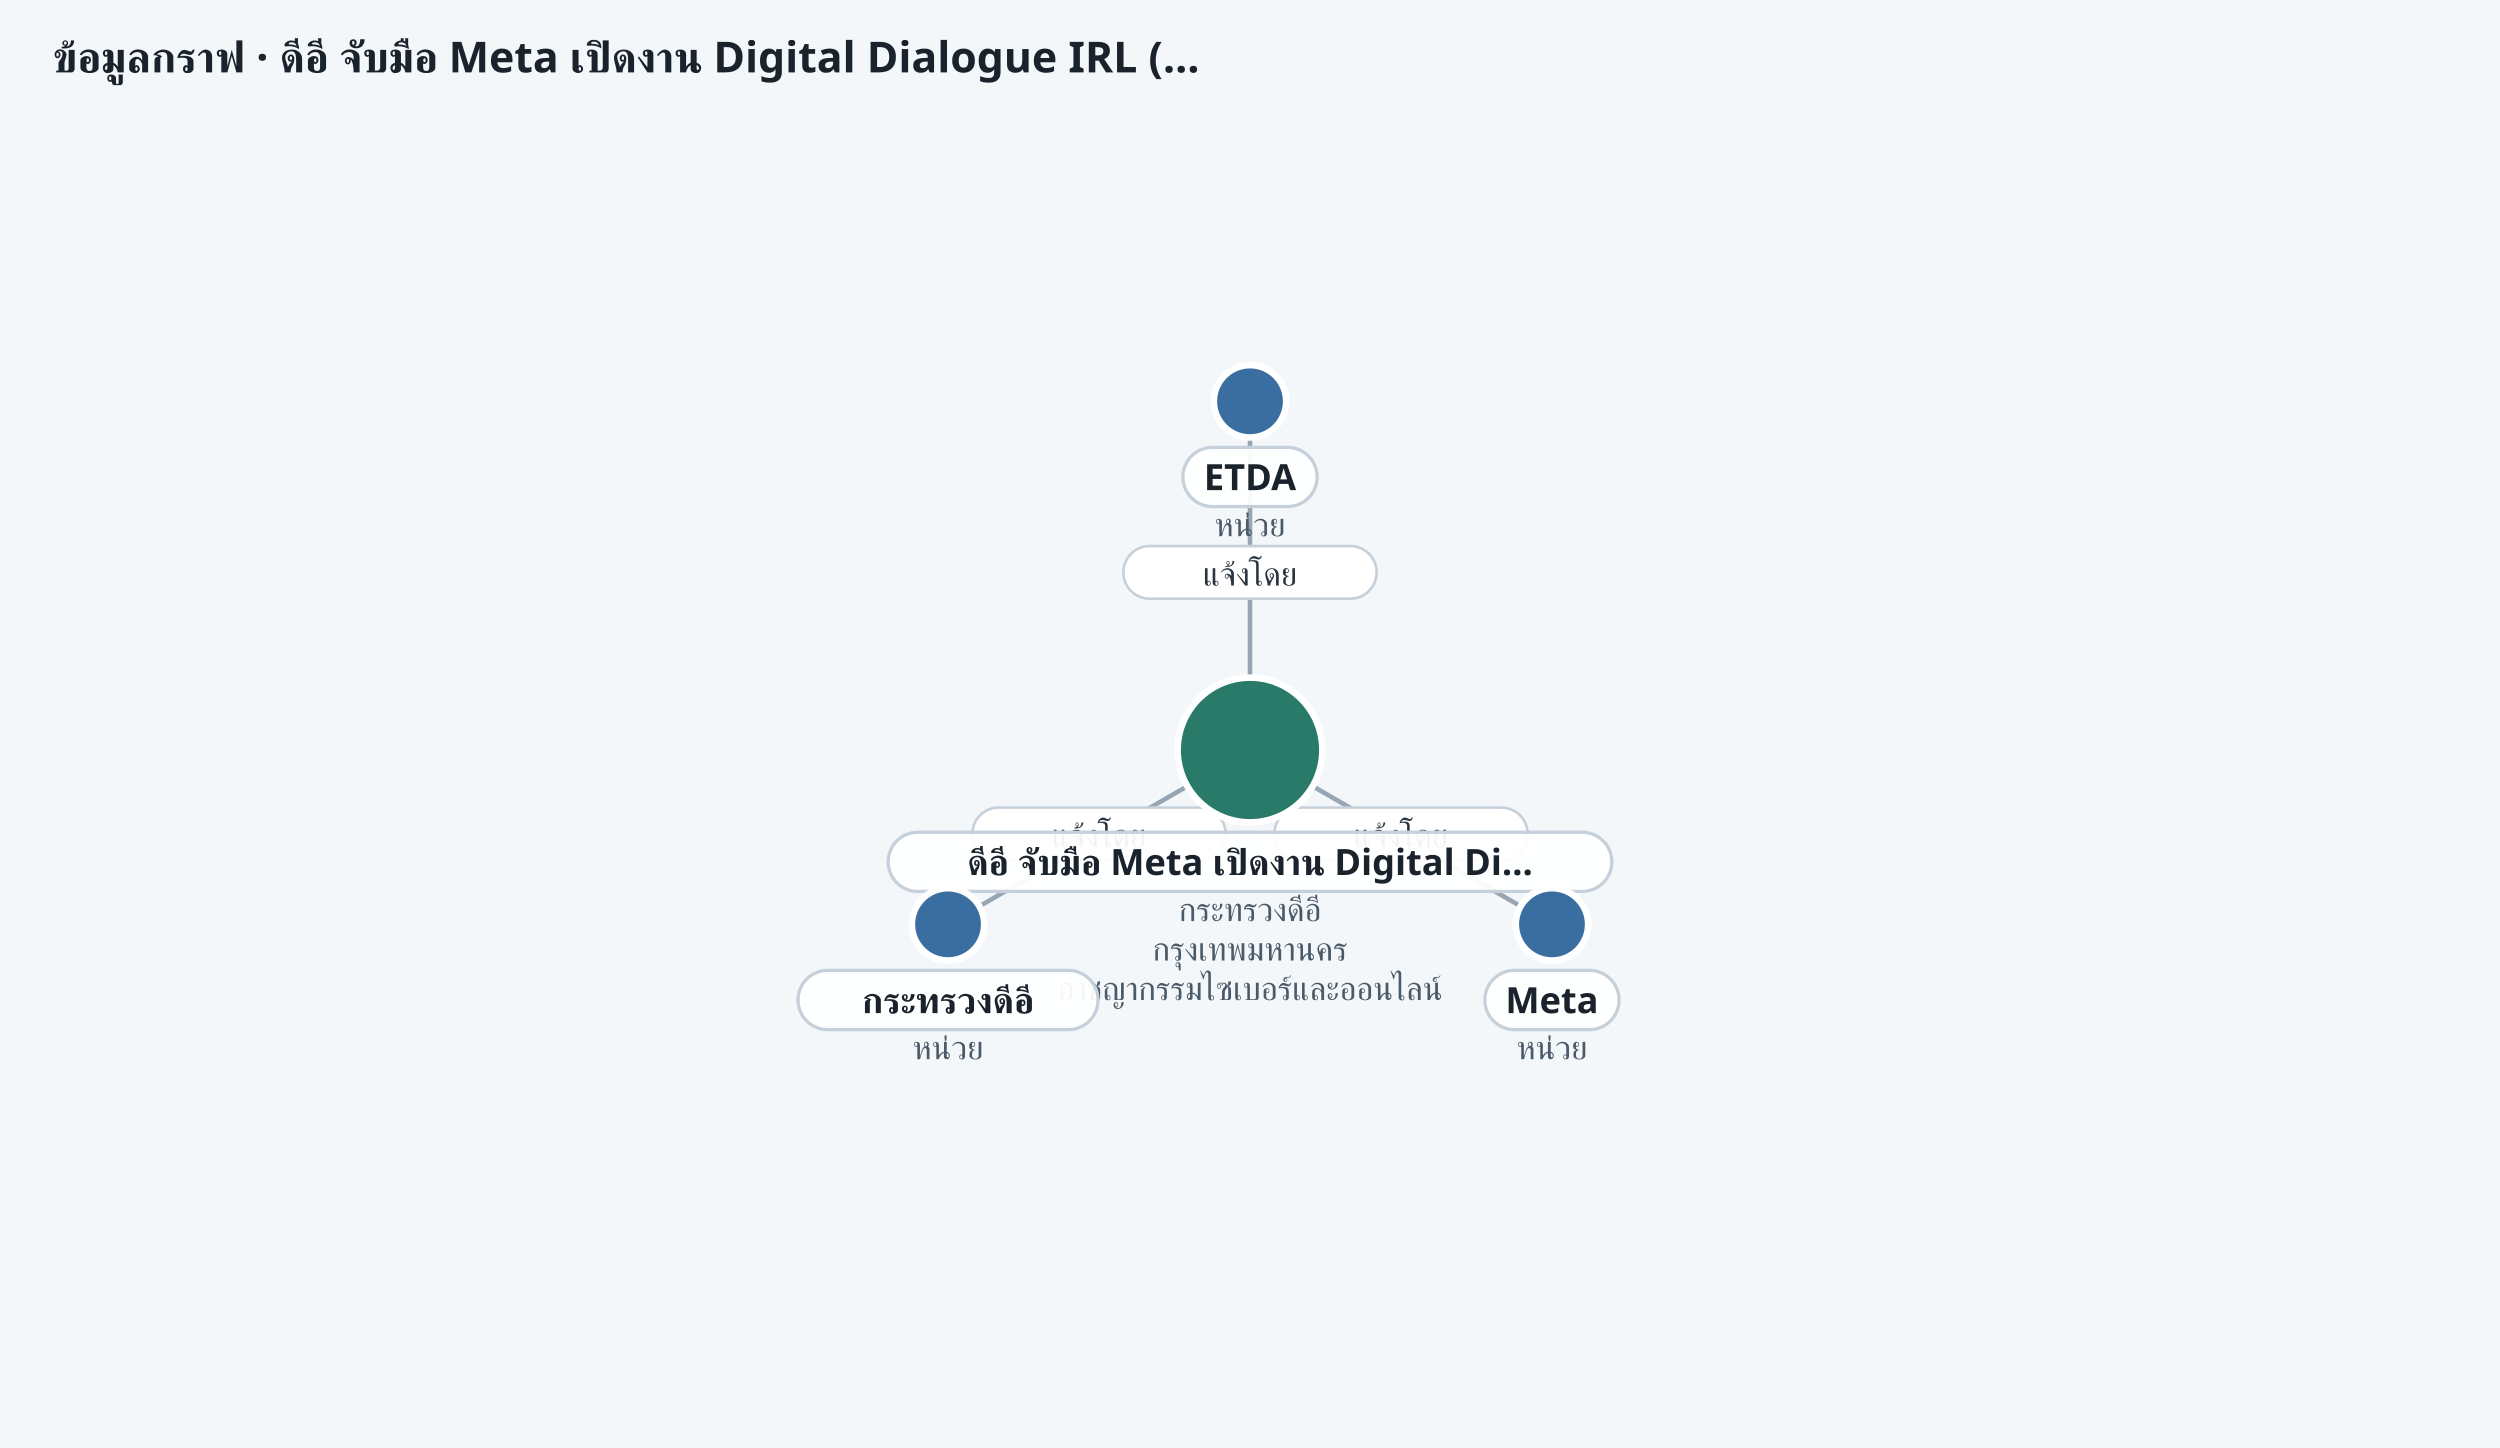
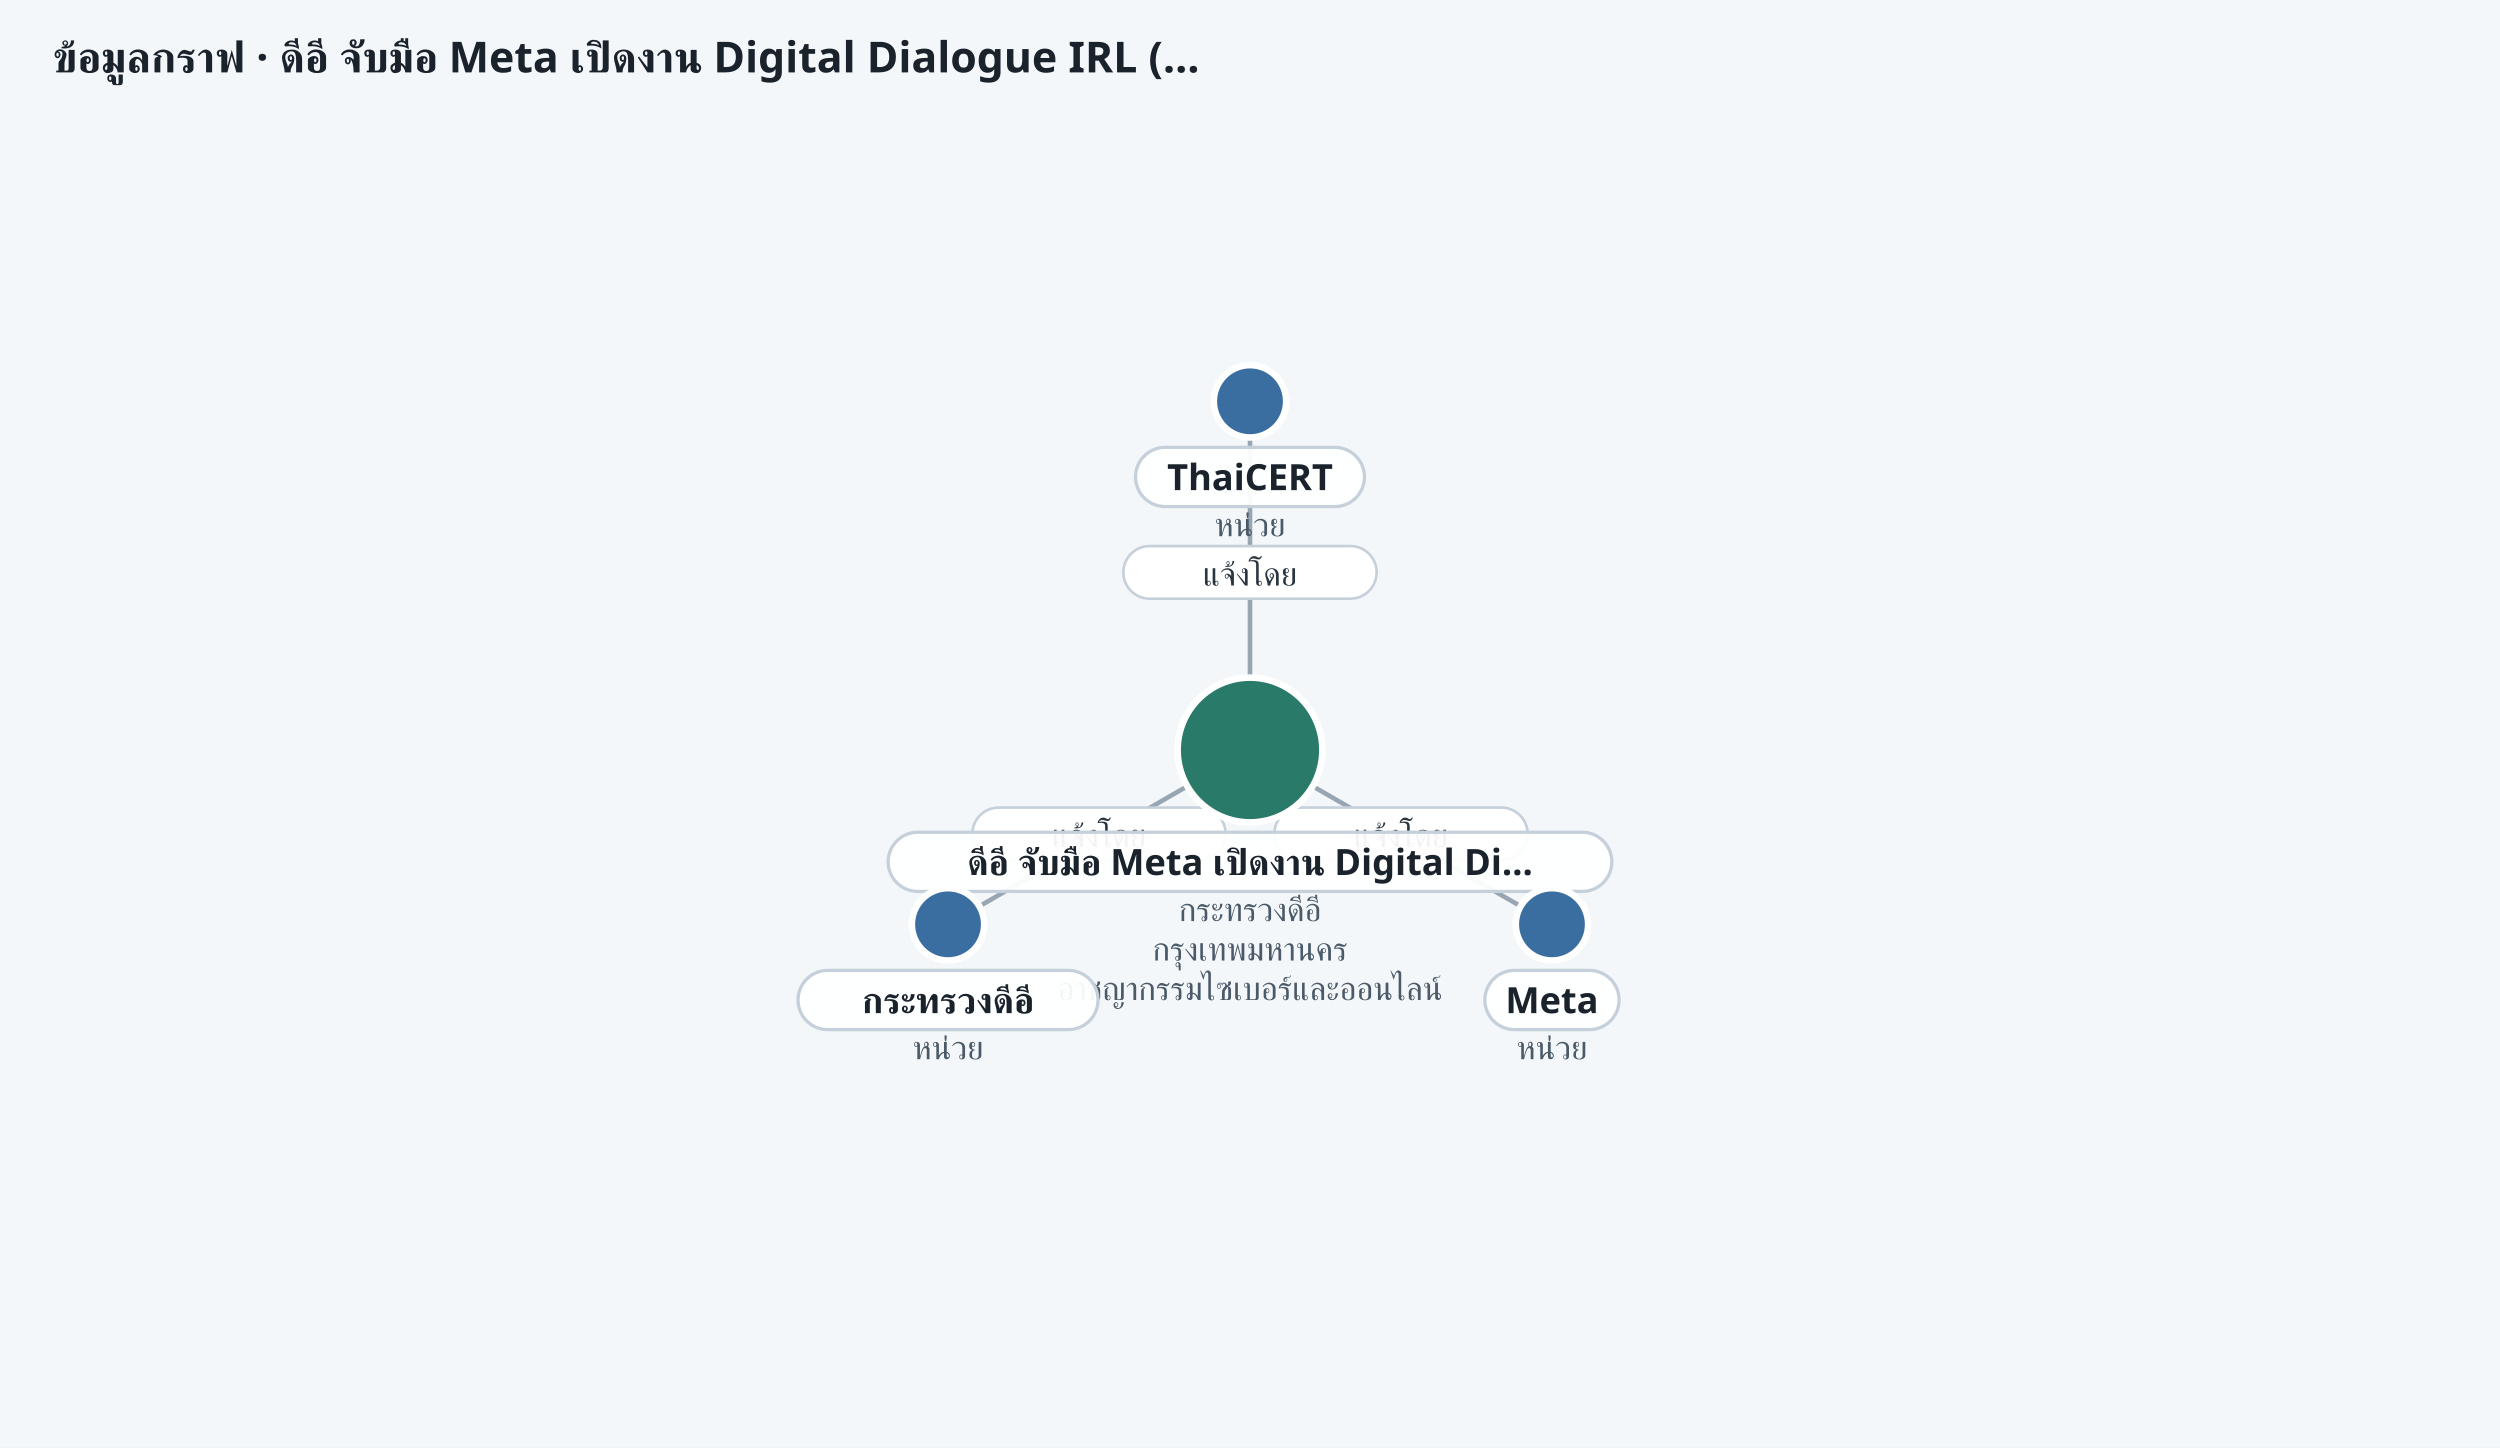
<svg xmlns="http://www.w3.org/2000/svg" width="760" height="440" viewBox="0 0 760 440" role="img" aria-label="ego graph 20261023-cyber-06">
  <rect width="100%" height="100%" fill="#f4f7fa" />
  <text x="16" y="22" font-size="13" font-weight="700" fill="#1a222c" font-family="Sarabun, Anuphan, sans-serif">ข้อมูลกราฟ · ดีอี จับมือ Meta เปิดงาน Digital Dialogue IRL (…</text>
  <line x1="380.0" y1="228.0" x2="380.0" y2="122.0" stroke="#7a8a9a" stroke-width="1.4" opacity="0.75" />
  <rect x="341.5" y="166.0" width="77.0" height="16" rx="8" fill="#fff" stroke="#c5d0da" stroke-width="0.8" />
  <text x="380.0" y="178.0" text-anchor="middle" font-size="10" fill="#2a3540" font-family="Sarabun, Anuphan, sans-serif">แจ้งโดย</text>
  <line x1="380.0" y1="228.0" x2="471.8" y2="281.0" stroke="#7a8a9a" stroke-width="1.4" opacity="0.75" />
  <rect x="387.4" y="245.5" width="77.0" height="16" rx="8" fill="#fff" stroke="#c5d0da" stroke-width="0.8" />
  <text x="425.9" y="257.5" text-anchor="middle" font-size="10" fill="#2a3540" font-family="Sarabun, Anuphan, sans-serif">แจ้งโดย</text>
  <line x1="380.0" y1="228.0" x2="288.2" y2="281.0" stroke="#7a8a9a" stroke-width="1.4" opacity="0.75" />
  <rect x="295.6" y="245.5" width="77.0" height="16" rx="8" fill="#fff" stroke="#c5d0da" stroke-width="0.8" />
  <text x="334.1" y="257.5" text-anchor="middle" font-size="10" fill="#2a3540" font-family="Sarabun, Anuphan, sans-serif">แจ้งโดย</text>
  <circle cx="380.0" cy="228.0" r="22" fill="#2a7a6a" stroke="#fff" stroke-width="2" />
  <rect x="270.0" y="253.0" width="220.0" height="18" rx="9" fill="rgba(255,255,255,0.94)" stroke="#c5d0da" />
  <text x="380.0" y="266.0" text-anchor="middle" font-size="11" font-weight="600" fill="#1a222c" font-family="Sarabun, Anuphan, sans-serif">ดีอี จับมือ Meta เปิดงาน Digital Di…</text>
  <text x="380.0" y="280.0" text-anchor="middle" font-size="10" fill="#4a5a68" font-family="Sarabun, Anuphan, sans-serif">กระทรวงดีอี</text>
  <text x="380.0" y="292.0" text-anchor="middle" font-size="10" fill="#4a5a68" font-family="Sarabun, Anuphan, sans-serif">กรุงเทพมหานคร</text>
  <text x="380.0" y="304.0" text-anchor="middle" font-size="10" fill="#4a5a68" font-family="Sarabun, Anuphan, sans-serif">อาชญากรรมไซเบอร์และออนไลน์</text>
  <circle cx="380.0" cy="122.0" r="11" fill="#3a6ea0" stroke="#fff" stroke-width="2" />
-   <rect x="359.6" y="136.0" width="40.8" height="18" rx="9" fill="rgba(255,255,255,0.94)" stroke="#c5d0da" />
-   <text x="380.0" y="149.0" text-anchor="middle" font-size="11" font-weight="600" fill="#1a222c" font-family="Sarabun, Anuphan, sans-serif">ETDA</text>
+   <rect x="345.2" y="136.0" width="69.6" height="18" rx="9" fill="rgba(255,255,255,0.94)" stroke="#c5d0da" />
+   <text x="380.0" y="149.0" text-anchor="middle" font-size="11" font-weight="600" fill="#1a222c" font-family="Sarabun, Anuphan, sans-serif">ThaiCERT</text>
  <text x="380.0" y="163.0" text-anchor="middle" font-size="10" fill="#4a5a68" font-family="Sarabun, Anuphan, sans-serif">หน่วย</text>
  <circle cx="471.8" cy="281.0" r="11" fill="#3a6ea0" stroke="#fff" stroke-width="2" />
  <rect x="451.4" y="295.0" width="40.8" height="18" rx="9" fill="rgba(255,255,255,0.94)" stroke="#c5d0da" />
  <text x="471.8" y="308.0" text-anchor="middle" font-size="11" font-weight="600" fill="#1a222c" font-family="Sarabun, Anuphan, sans-serif">Meta</text>
  <text x="471.8" y="322.0" text-anchor="middle" font-size="10" fill="#4a5a68" font-family="Sarabun, Anuphan, sans-serif">หน่วย</text>
  <circle cx="288.2" cy="281.0" r="11" fill="#3a6ea0" stroke="#fff" stroke-width="2" />
  <rect x="242.6" y="295.0" width="91.2" height="18" rx="9" fill="rgba(255,255,255,0.94)" stroke="#c5d0da" />
  <text x="288.2" y="308.0" text-anchor="middle" font-size="11" font-weight="600" fill="#1a222c" font-family="Sarabun, Anuphan, sans-serif">กระทรวงดีอี</text>
  <text x="288.2" y="322.0" text-anchor="middle" font-size="10" fill="#4a5a68" font-family="Sarabun, Anuphan, sans-serif">หน่วย</text>
</svg>
